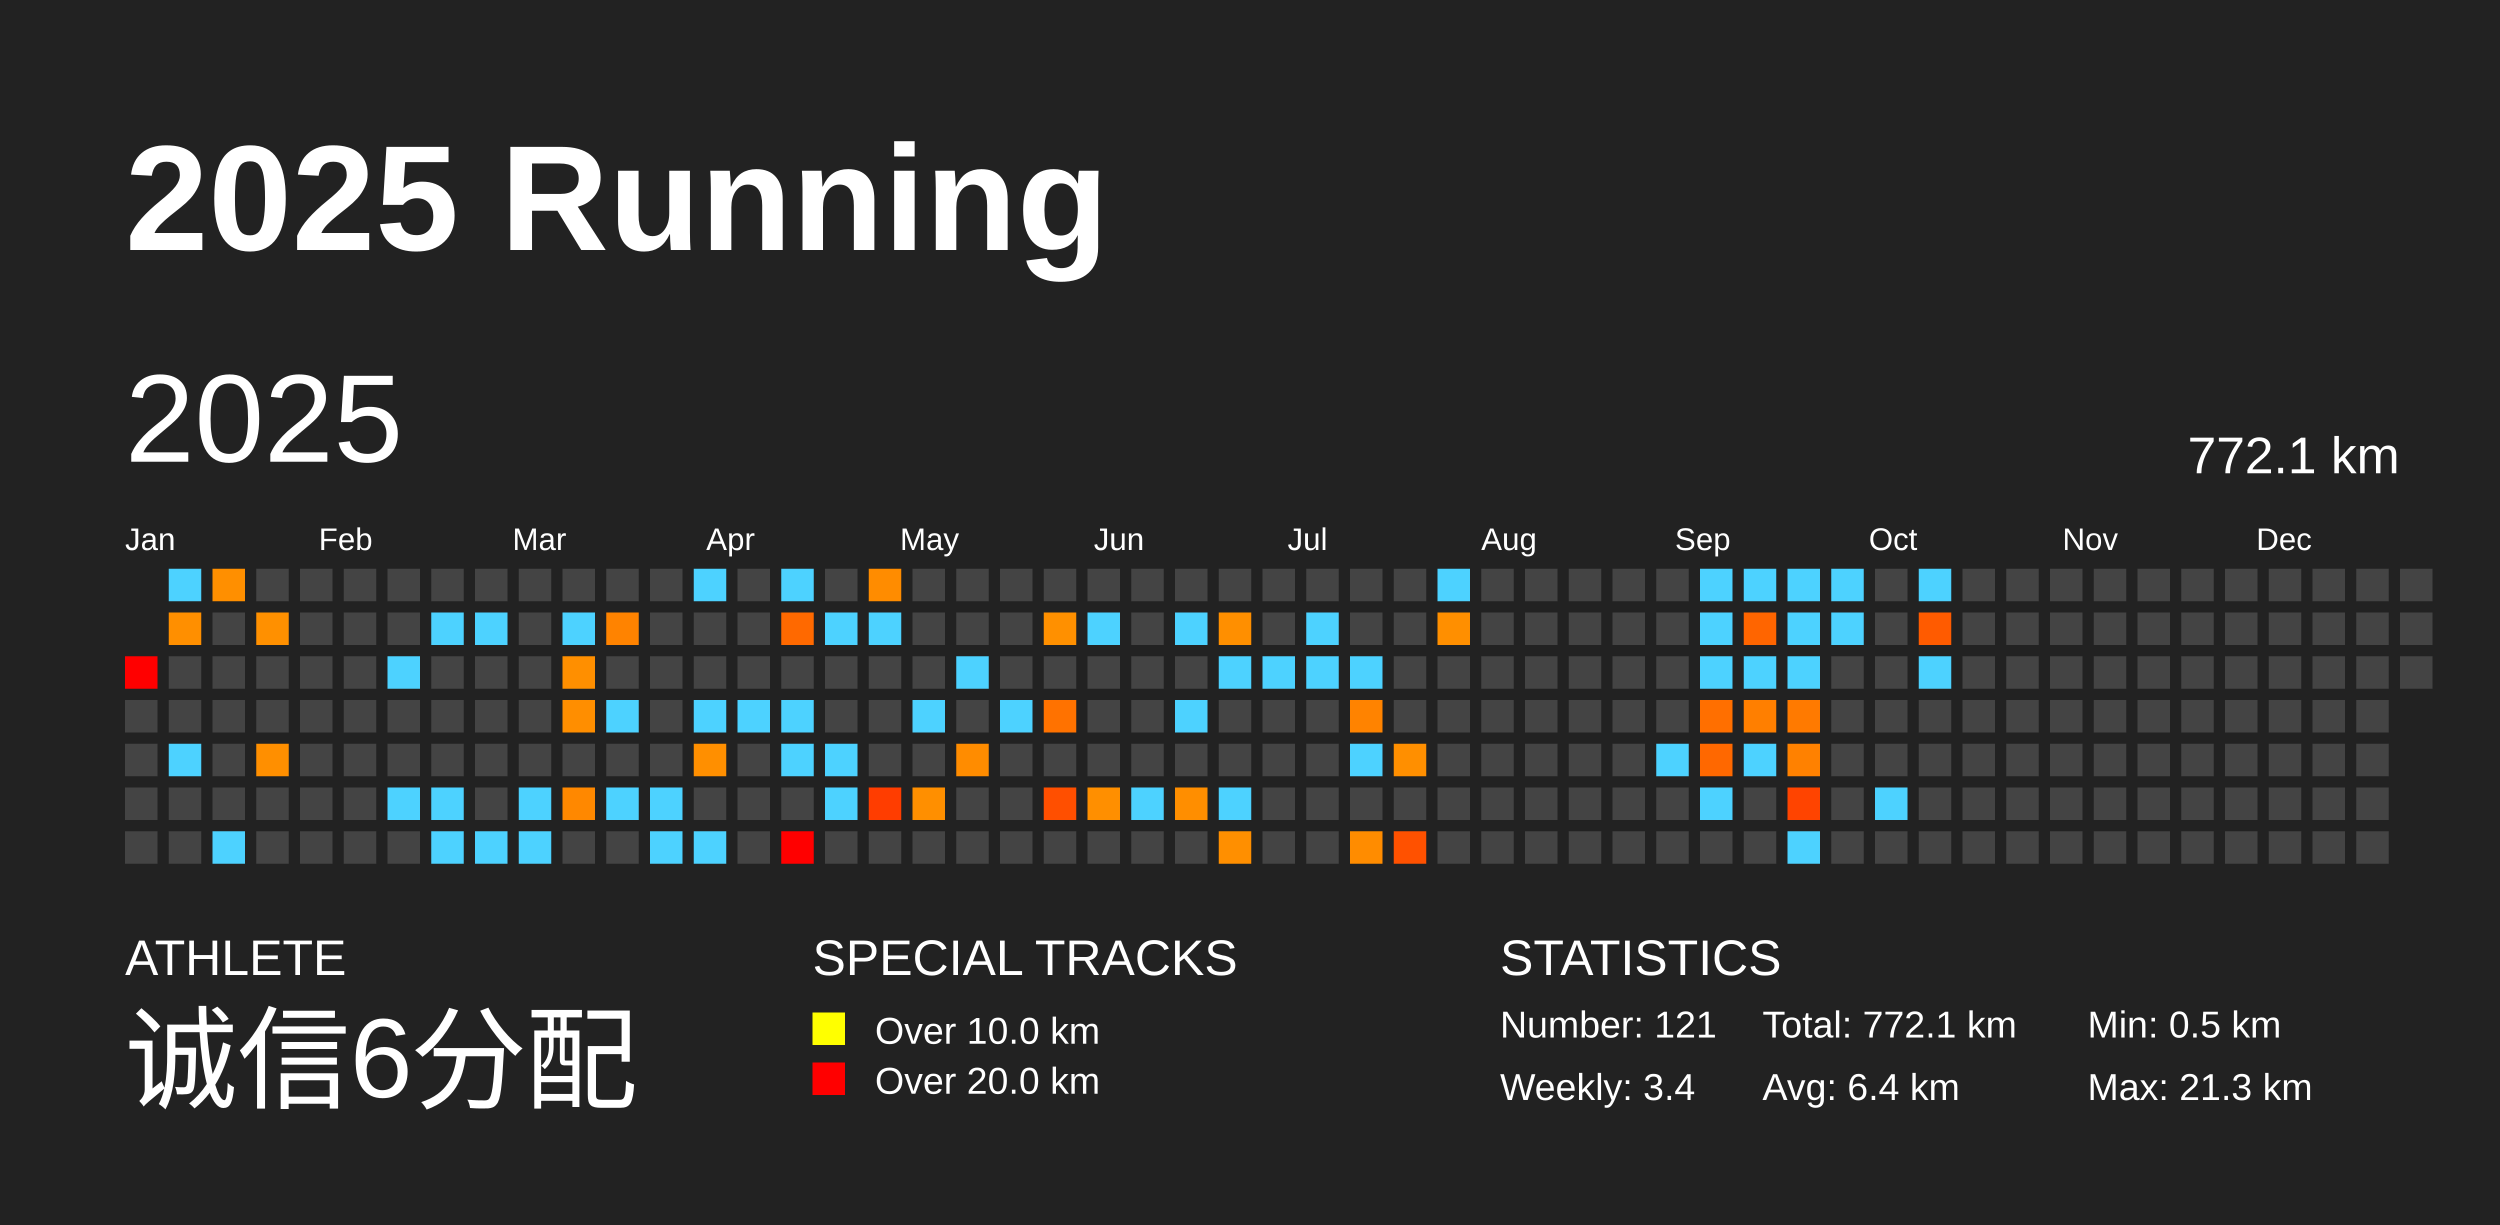
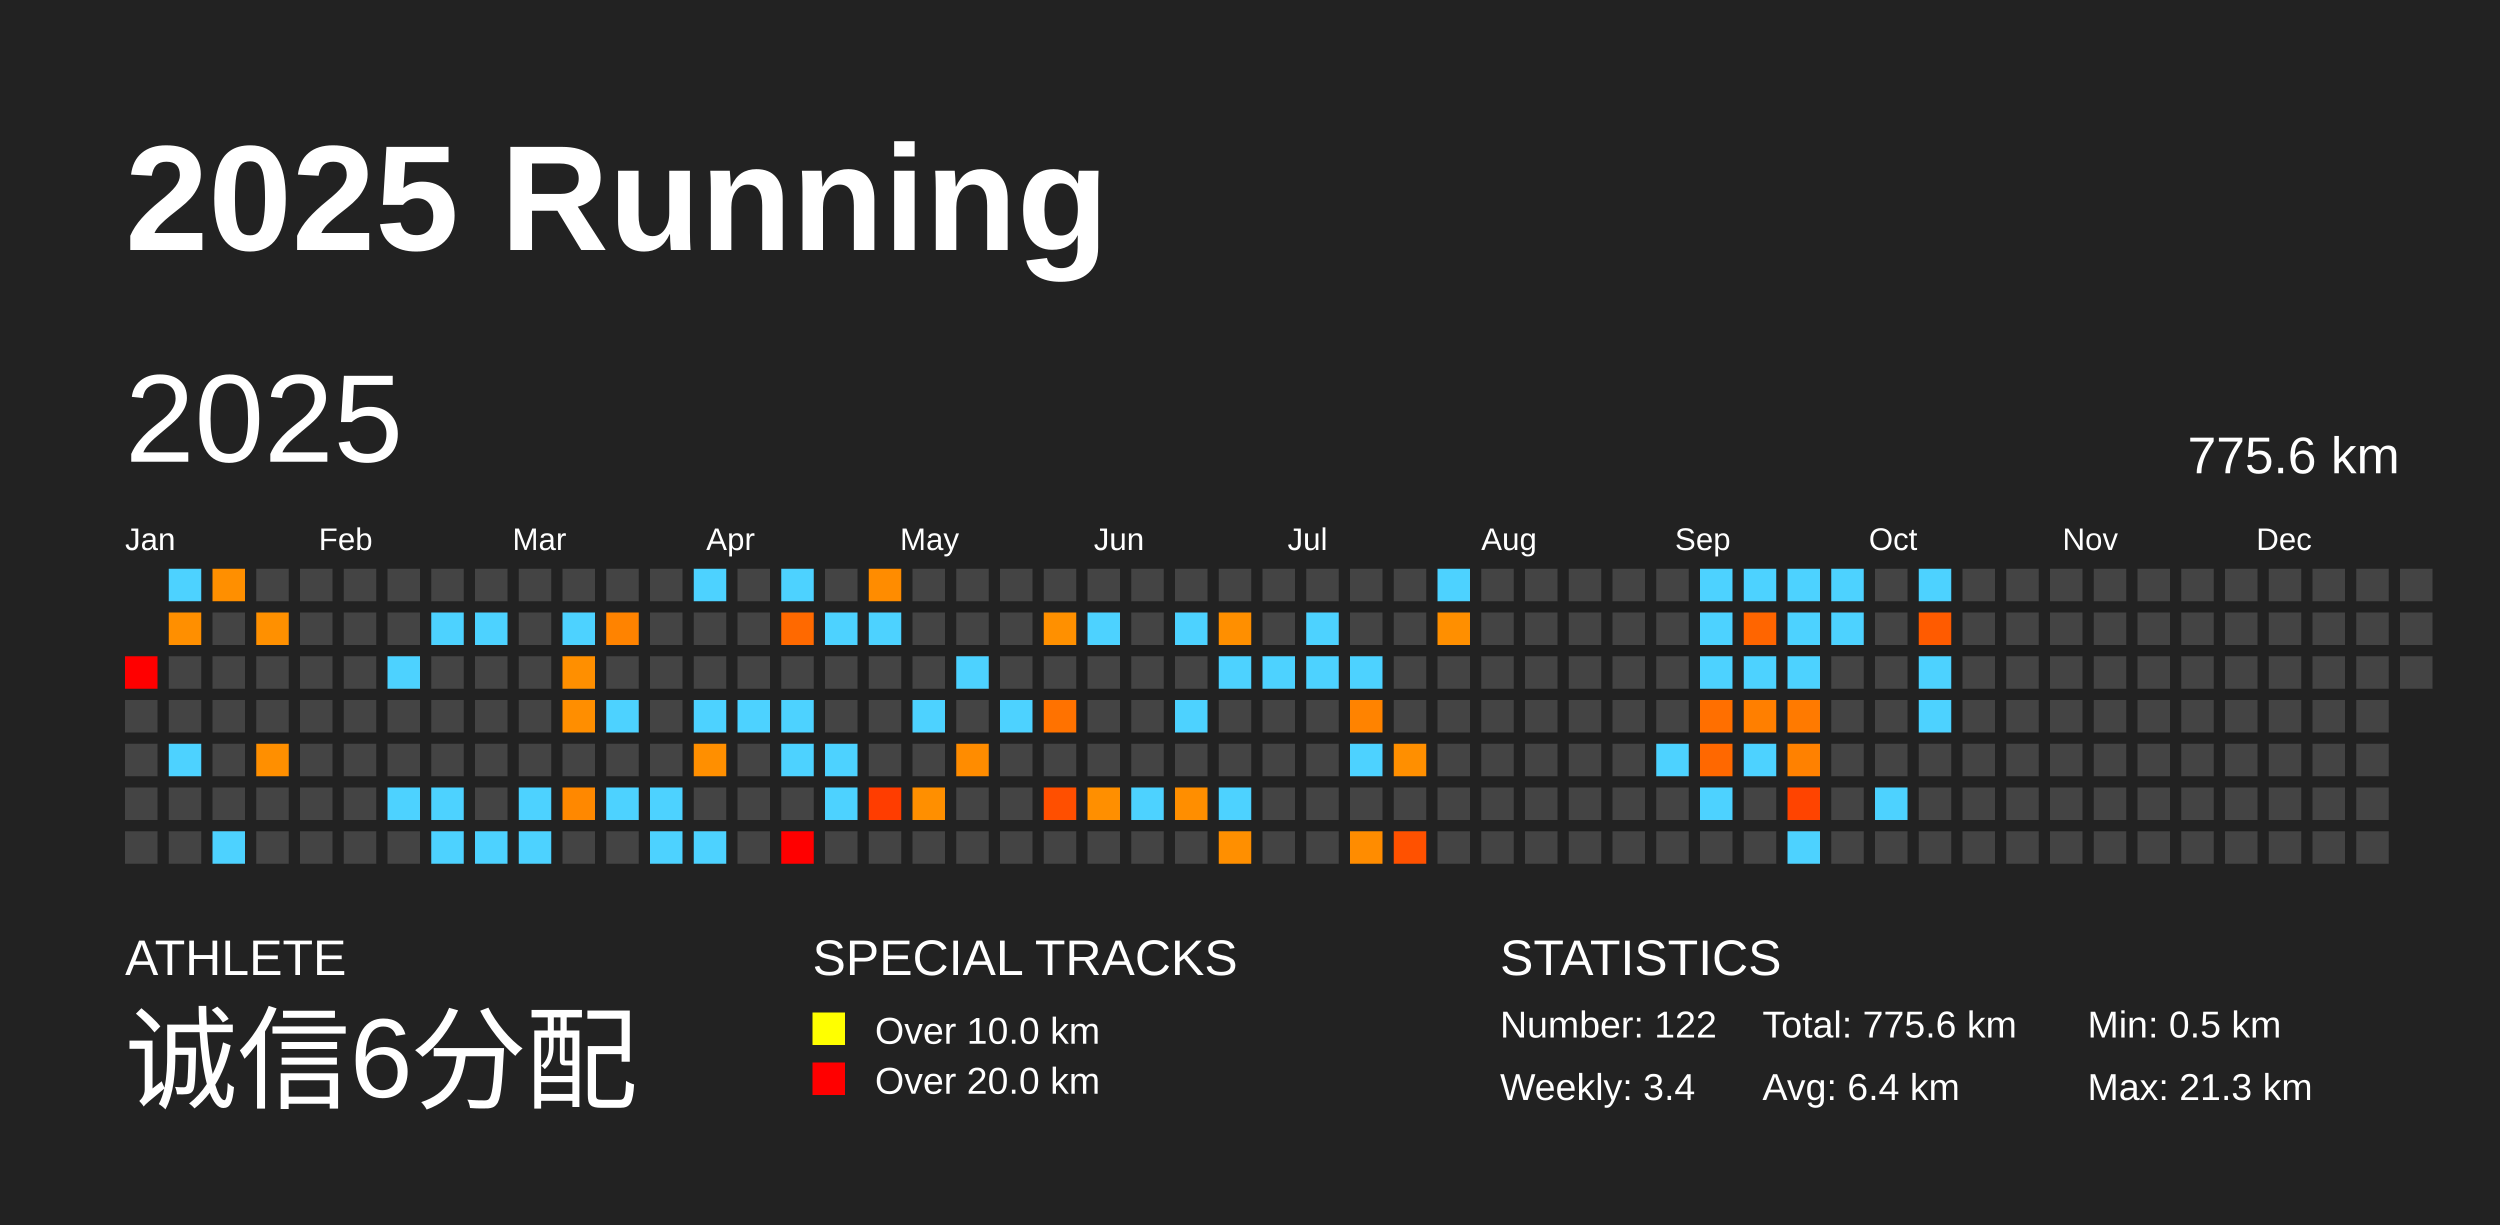
<svg xmlns="http://www.w3.org/2000/svg" baseProfile="full" height="98mm" version="1.1" viewBox="0,0,200,98" width="200mm">
  <defs />
  <rect fill="#222222" height="98" width="200" x="0" y="0" />
  <text fill="#FFFFFF" style="font-size:12px; font-family:Arial; font-weight:bold;" x="10" y="20">2025 Running</text>
  <text fill="#FFFFFF" style="font-size:4px; font-family:Arial" x="10" y="78">ATHLETE</text>
  <text fill="#FFFFFF" style="font-size:9px; font-family:Arial" x="10" y="88">诚信6分配</text>
  <text fill="#FFFFFF" style="font-size:4px; font-family:Arial" x="65" y="78">SPECIAL TRACKS</text>
  <rect fill="yellow" height="2.6" width="2.6" x="65" y="81" />
  <text fill="#FFFFFF" style="font-size:3px; font-family:Arial" x="70" y="83.5">Over 10.0 km</text>
  <rect fill="red" height="2.6" width="2.6" x="65" y="85" />
  <text fill="#FFFFFF" style="font-size:3px; font-family:Arial" x="70" y="87.5">Over 20.0 km</text>
  <text fill="#FFFFFF" style="font-size:4px; font-family:Arial" x="120" y="78">STATISTICS</text>
-   <text fill="#FFFFFF" style="font-size:3px; font-family:Arial" x="120" y="83">Number: 121</text>
+   <text fill="#FFFFFF" style="font-size:3px; font-family:Arial" x="120" y="83">Number: 122</text>
  <text fill="#FFFFFF" style="font-size:3px; font-family:Arial" x="120" y="88">Weekly: 3.4</text>
-   <text fill="#FFFFFF" style="font-size:3px; font-family:Arial" x="141" y="83">Total: 772.1 km</text>
+   <text fill="#FFFFFF" style="font-size:3px; font-family:Arial" x="141" y="83">Total: 775.6 km</text>
  <text fill="#FFFFFF" style="font-size:3px; font-family:Arial" x="141" y="88">Avg: 6.4 km</text>
  <text fill="#FFFFFF" style="font-size:3px; font-family:Arial" x="167" y="83">Min: 0.5 km</text>
  <text fill="#FFFFFF" style="font-size:3px; font-family:Arial" x="167" y="88">Max: 21.3 km</text>
  <text dominant-baseline="hanging" fill="#FFFFFF" style="font-size:10.0px; font-family:Arial;" x="10" y="30">2025</text>
-   <text dominant-baseline="hanging" fill="#FFFFFF" style="font-size:4.125px; font-family:Arial;" x="175" y="35">772.1 km</text>
+   <text dominant-baseline="hanging" fill="#FFFFFF" style="font-size:4.125px; font-family:Arial;" x="175" y="35">775.6 km</text>
  <text fill="#FFFFFF" style="font-size:2.5px; font-family:Arial" x="10.0" y="44">Jan</text>
  <text fill="#FFFFFF" style="font-size:2.5px; font-family:Arial" x="25.5" y="44">Feb</text>
  <text fill="#FFFFFF" style="font-size:2.5px; font-family:Arial" x="41.0" y="44">Mar</text>
  <text fill="#FFFFFF" style="font-size:2.5px; font-family:Arial" x="56.5" y="44">Apr</text>
  <text fill="#FFFFFF" style="font-size:2.5px; font-family:Arial" x="72.0" y="44">May</text>
  <text fill="#FFFFFF" style="font-size:2.5px; font-family:Arial" x="87.5" y="44">Jun</text>
  <text fill="#FFFFFF" style="font-size:2.5px; font-family:Arial" x="103.0" y="44">Jul</text>
  <text fill="#FFFFFF" style="font-size:2.5px; font-family:Arial" x="118.5" y="44">Aug</text>
  <text fill="#FFFFFF" style="font-size:2.5px; font-family:Arial" x="134.0" y="44">Sep</text>
  <text fill="#FFFFFF" style="font-size:2.5px; font-family:Arial" x="149.5" y="44">Oct</text>
  <text fill="#FFFFFF" style="font-size:2.5px; font-family:Arial" x="165.0" y="44">Nov</text>
  <text fill="#FFFFFF" style="font-size:2.5px; font-family:Arial" x="180.5" y="44">Dec</text>
  <rect fill="red" height="2.6" width="2.6" x="10.0" y="52.5" />
  <rect fill="#444444" height="2.6" width="2.6" x="10.0" y="56.0" />
  <rect fill="#444444" height="2.6" width="2.6" x="10.0" y="59.5" />
  <rect fill="#444444" height="2.6" width="2.6" x="10.0" y="63.0" />
  <rect fill="#444444" height="2.6" width="2.6" x="10.0" y="66.5" />
  <rect fill="#4dd2ff" height="2.6" width="2.6" x="13.5" y="45.5" />
  <rect fill="#ff8f00" height="2.6" width="2.6" x="13.5" y="49.0" />
  <rect fill="#444444" height="2.6" width="2.6" x="13.5" y="52.5" />
  <rect fill="#444444" height="2.6" width="2.6" x="13.5" y="56.0" />
  <rect fill="#4dd2ff" height="2.6" width="2.6" x="13.5" y="59.5" />
  <rect fill="#444444" height="2.6" width="2.6" x="13.5" y="63.0" />
  <rect fill="#444444" height="2.6" width="2.6" x="13.5" y="66.5" />
  <rect fill="#ff8f00" height="2.6" width="2.6" x="17.0" y="45.5" />
  <rect fill="#444444" height="2.6" width="2.6" x="17.0" y="49.0" />
  <rect fill="#444444" height="2.6" width="2.6" x="17.0" y="52.5" />
  <rect fill="#444444" height="2.6" width="2.6" x="17.0" y="56.0" />
  <rect fill="#444444" height="2.6" width="2.6" x="17.0" y="59.5" />
  <rect fill="#444444" height="2.6" width="2.6" x="17.0" y="63.0" />
  <rect fill="#4dd2ff" height="2.6" width="2.6" x="17.0" y="66.5" />
  <rect fill="#444444" height="2.6" width="2.6" x="20.5" y="45.5" />
  <rect fill="#ff9000" height="2.6" width="2.6" x="20.5" y="49.0" />
  <rect fill="#444444" height="2.6" width="2.6" x="20.5" y="52.5" />
  <rect fill="#444444" height="2.6" width="2.6" x="20.5" y="56.0" />
  <rect fill="#ff8f00" height="2.6" width="2.6" x="20.5" y="59.5" />
  <rect fill="#444444" height="2.6" width="2.6" x="20.5" y="63.0" />
  <rect fill="#444444" height="2.6" width="2.6" x="20.5" y="66.5" />
  <rect fill="#444444" height="2.6" width="2.6" x="24.0" y="45.5" />
  <rect fill="#444444" height="2.6" width="2.6" x="24.0" y="49.0" />
  <rect fill="#444444" height="2.6" width="2.6" x="24.0" y="52.5" />
  <rect fill="#444444" height="2.6" width="2.6" x="24.0" y="56.0" />
  <rect fill="#444444" height="2.6" width="2.6" x="24.0" y="59.5" />
  <rect fill="#444444" height="2.6" width="2.6" x="24.0" y="63.0" />
  <rect fill="#444444" height="2.6" width="2.6" x="24.0" y="66.5" />
  <rect fill="#444444" height="2.6" width="2.6" x="27.5" y="45.5" />
  <rect fill="#444444" height="2.6" width="2.6" x="27.5" y="49.0" />
  <rect fill="#444444" height="2.6" width="2.6" x="27.5" y="52.5" />
  <rect fill="#444444" height="2.6" width="2.6" x="27.5" y="56.0" />
  <rect fill="#444444" height="2.6" width="2.6" x="27.5" y="59.5" />
  <rect fill="#444444" height="2.6" width="2.6" x="27.5" y="63.0" />
  <rect fill="#444444" height="2.6" width="2.6" x="27.5" y="66.5" />
  <rect fill="#444444" height="2.6" width="2.6" x="31.0" y="45.5" />
  <rect fill="#444444" height="2.6" width="2.6" x="31.0" y="49.0" />
  <rect fill="#4dd2ff" height="2.6" width="2.6" x="31.0" y="52.5" />
  <rect fill="#444444" height="2.6" width="2.6" x="31.0" y="56.0" />
  <rect fill="#444444" height="2.6" width="2.6" x="31.0" y="59.5" />
  <rect fill="#4dd2ff" height="2.6" width="2.6" x="31.0" y="63.0" />
  <rect fill="#444444" height="2.6" width="2.6" x="31.0" y="66.5" />
  <rect fill="#444444" height="2.6" width="2.6" x="34.5" y="45.5" />
  <rect fill="#4dd2ff" height="2.6" width="2.6" x="34.5" y="49.0" />
  <rect fill="#444444" height="2.6" width="2.6" x="34.5" y="52.5" />
  <rect fill="#444444" height="2.6" width="2.6" x="34.5" y="56.0" />
  <rect fill="#444444" height="2.6" width="2.6" x="34.5" y="59.5" />
  <rect fill="#4dd2ff" height="2.6" width="2.6" x="34.5" y="63.0" />
  <rect fill="#4dd2ff" height="2.6" width="2.6" x="34.5" y="66.5" />
  <rect fill="#444444" height="2.6" width="2.6" x="38.0" y="45.5" />
  <rect fill="#4dd2ff" height="2.6" width="2.6" x="38.0" y="49.0" />
  <rect fill="#444444" height="2.6" width="2.6" x="38.0" y="52.5" />
  <rect fill="#444444" height="2.6" width="2.6" x="38.0" y="56.0" />
  <rect fill="#444444" height="2.6" width="2.6" x="38.0" y="59.5" />
  <rect fill="#444444" height="2.6" width="2.6" x="38.0" y="63.0" />
  <rect fill="#4dd2ff" height="2.6" width="2.6" x="38.0" y="66.5" />
  <rect fill="#444444" height="2.6" width="2.6" x="41.5" y="45.5" />
  <rect fill="#444444" height="2.6" width="2.6" x="41.5" y="49.0" />
  <rect fill="#444444" height="2.6" width="2.6" x="41.5" y="52.5" />
  <rect fill="#444444" height="2.6" width="2.6" x="41.5" y="56.0" />
  <rect fill="#444444" height="2.6" width="2.6" x="41.5" y="59.5" />
  <rect fill="#4dd2ff" height="2.6" width="2.6" x="41.5" y="63.0" />
  <rect fill="#4dd2ff" height="2.6" width="2.6" x="41.5" y="66.5" />
  <rect fill="#444444" height="2.6" width="2.6" x="45.0" y="45.5" />
  <rect fill="#4dd2ff" height="2.6" width="2.6" x="45.0" y="49.0" />
  <rect fill="#ff8f00" height="2.6" width="2.6" x="45.0" y="52.5" />
  <rect fill="#ff8e00" height="2.6" width="2.6" x="45.0" y="56.0" />
  <rect fill="#444444" height="2.6" width="2.6" x="45.0" y="59.5" />
  <rect fill="#ff8800" height="2.6" width="2.6" x="45.0" y="63.0" />
  <rect fill="#444444" height="2.6" width="2.6" x="45.0" y="66.5" />
  <rect fill="#444444" height="2.6" width="2.6" x="48.5" y="45.5" />
  <rect fill="#ff8300" height="2.6" width="2.6" x="48.5" y="49.0" />
  <rect fill="#444444" height="2.6" width="2.6" x="48.5" y="52.5" />
  <rect fill="#4dd2ff" height="2.6" width="2.6" x="48.5" y="56.0" />
  <rect fill="#444444" height="2.6" width="2.6" x="48.5" y="59.5" />
  <rect fill="#4dd2ff" height="2.6" width="2.6" x="48.5" y="63.0" />
  <rect fill="#444444" height="2.6" width="2.6" x="48.5" y="66.5" />
  <rect fill="#444444" height="2.6" width="2.6" x="52.0" y="45.5" />
  <rect fill="#444444" height="2.6" width="2.6" x="52.0" y="49.0" />
  <rect fill="#444444" height="2.6" width="2.6" x="52.0" y="52.5" />
  <rect fill="#444444" height="2.6" width="2.6" x="52.0" y="56.0" />
  <rect fill="#444444" height="2.6" width="2.6" x="52.0" y="59.5" />
  <rect fill="#4dd2ff" height="2.6" width="2.6" x="52.0" y="63.0" />
  <rect fill="#4dd2ff" height="2.6" width="2.6" x="52.0" y="66.5" />
  <rect fill="#4dd2ff" height="2.6" width="2.6" x="55.5" y="45.5" />
  <rect fill="#444444" height="2.6" width="2.6" x="55.5" y="49.0" />
  <rect fill="#444444" height="2.6" width="2.6" x="55.5" y="52.5" />
  <rect fill="#4dd2ff" height="2.6" width="2.6" x="55.5" y="56.0" />
  <rect fill="#ff8f00" height="2.6" width="2.6" x="55.5" y="59.5" />
  <rect fill="#444444" height="2.6" width="2.6" x="55.5" y="63.0" />
  <rect fill="#4dd2ff" height="2.6" width="2.6" x="55.5" y="66.5" />
  <rect fill="#444444" height="2.6" width="2.6" x="59.0" y="45.5" />
  <rect fill="#444444" height="2.6" width="2.6" x="59.0" y="49.0" />
  <rect fill="#444444" height="2.6" width="2.6" x="59.0" y="52.5" />
  <rect fill="#4dd2ff" height="2.6" width="2.6" x="59.0" y="56.0" />
  <rect fill="#444444" height="2.6" width="2.6" x="59.0" y="59.5" />
  <rect fill="#444444" height="2.6" width="2.6" x="59.0" y="63.0" />
  <rect fill="#444444" height="2.6" width="2.6" x="59.0" y="66.5" />
  <rect fill="#4dd2ff" height="2.6" width="2.6" x="62.5" y="45.5" />
  <rect fill="#ff6900" height="2.6" width="2.6" x="62.5" y="49.0" />
  <rect fill="#444444" height="2.6" width="2.6" x="62.5" y="52.5" />
  <rect fill="#4dd2ff" height="2.6" width="2.6" x="62.5" y="56.0" />
  <rect fill="#4dd2ff" height="2.6" width="2.6" x="62.5" y="59.5" />
  <rect fill="#444444" height="2.6" width="2.6" x="62.5" y="63.0" />
  <rect fill="red" height="2.6" width="2.6" x="62.5" y="66.5" />
  <rect fill="#444444" height="2.6" width="2.6" x="66.0" y="45.5" />
  <rect fill="#4dd2ff" height="2.6" width="2.6" x="66.0" y="49.0" />
  <rect fill="#444444" height="2.6" width="2.6" x="66.0" y="52.5" />
  <rect fill="#444444" height="2.6" width="2.6" x="66.0" y="56.0" />
  <rect fill="#4dd2ff" height="2.6" width="2.6" x="66.0" y="59.5" />
  <rect fill="#4dd2ff" height="2.6" width="2.6" x="66.0" y="63.0" />
  <rect fill="#444444" height="2.6" width="2.6" x="66.0" y="66.5" />
  <rect fill="#ff8c00" height="2.6" width="2.6" x="69.5" y="45.5" />
  <rect fill="#4dd2ff" height="2.6" width="2.6" x="69.5" y="49.0" />
  <rect fill="#444444" height="2.6" width="2.6" x="69.5" y="52.5" />
  <rect fill="#444444" height="2.6" width="2.6" x="69.5" y="56.0" />
  <rect fill="#444444" height="2.6" width="2.6" x="69.5" y="59.5" />
  <rect fill="#ff3d00" height="2.6" width="2.6" x="69.5" y="63.0" />
  <rect fill="#444444" height="2.6" width="2.6" x="69.5" y="66.5" />
  <rect fill="#444444" height="2.6" width="2.6" x="73.0" y="45.5" />
  <rect fill="#444444" height="2.6" width="2.6" x="73.0" y="49.0" />
  <rect fill="#444444" height="2.6" width="2.6" x="73.0" y="52.5" />
  <rect fill="#4dd2ff" height="2.6" width="2.6" x="73.0" y="56.0" />
  <rect fill="#444444" height="2.6" width="2.6" x="73.0" y="59.5" />
  <rect fill="#ff8f00" height="2.6" width="2.6" x="73.0" y="63.0" />
  <rect fill="#444444" height="2.6" width="2.6" x="73.0" y="66.5" />
  <rect fill="#444444" height="2.6" width="2.6" x="76.5" y="45.5" />
  <rect fill="#444444" height="2.6" width="2.6" x="76.5" y="49.0" />
  <rect fill="#4dd2ff" height="2.6" width="2.6" x="76.5" y="52.5" />
  <rect fill="#444444" height="2.6" width="2.6" x="76.5" y="56.0" />
  <rect fill="#ff8c00" height="2.6" width="2.6" x="76.5" y="59.5" />
  <rect fill="#444444" height="2.6" width="2.6" x="76.5" y="63.0" />
  <rect fill="#444444" height="2.6" width="2.6" x="76.5" y="66.5" />
  <rect fill="#444444" height="2.6" width="2.6" x="80.0" y="45.5" />
  <rect fill="#444444" height="2.6" width="2.6" x="80.0" y="49.0" />
  <rect fill="#444444" height="2.6" width="2.6" x="80.0" y="52.5" />
  <rect fill="#4dd2ff" height="2.6" width="2.6" x="80.0" y="56.0" />
  <rect fill="#444444" height="2.6" width="2.6" x="80.0" y="59.5" />
  <rect fill="#444444" height="2.6" width="2.6" x="80.0" y="63.0" />
  <rect fill="#444444" height="2.6" width="2.6" x="80.0" y="66.5" />
  <rect fill="#444444" height="2.6" width="2.6" x="83.5" y="45.5" />
  <rect fill="#ff9000" height="2.6" width="2.6" x="83.5" y="49.0" />
  <rect fill="#444444" height="2.6" width="2.6" x="83.5" y="52.5" />
  <rect fill="#ff7200" height="2.6" width="2.6" x="83.5" y="56.0" />
  <rect fill="#444444" height="2.6" width="2.6" x="83.5" y="59.5" />
  <rect fill="#ff4f00" height="2.6" width="2.6" x="83.5" y="63.0" />
  <rect fill="#444444" height="2.6" width="2.6" x="83.5" y="66.5" />
  <rect fill="#444444" height="2.6" width="2.6" x="87.0" y="45.5" />
  <rect fill="#4dd2ff" height="2.6" width="2.6" x="87.0" y="49.0" />
  <rect fill="#444444" height="2.6" width="2.6" x="87.0" y="52.5" />
  <rect fill="#444444" height="2.6" width="2.6" x="87.0" y="56.0" />
  <rect fill="#444444" height="2.6" width="2.6" x="87.0" y="59.5" />
  <rect fill="#ff8f00" height="2.6" width="2.6" x="87.0" y="63.0" />
  <rect fill="#444444" height="2.6" width="2.6" x="87.0" y="66.5" />
  <rect fill="#444444" height="2.6" width="2.6" x="90.5" y="45.5" />
  <rect fill="#444444" height="2.6" width="2.6" x="90.5" y="49.0" />
  <rect fill="#444444" height="2.6" width="2.6" x="90.5" y="52.5" />
  <rect fill="#444444" height="2.6" width="2.6" x="90.5" y="56.0" />
  <rect fill="#444444" height="2.6" width="2.6" x="90.5" y="59.5" />
  <rect fill="#4dd2ff" height="2.6" width="2.6" x="90.5" y="63.0" />
  <rect fill="#444444" height="2.6" width="2.6" x="90.5" y="66.5" />
  <rect fill="#444444" height="2.6" width="2.6" x="94.0" y="45.5" />
  <rect fill="#4dd2ff" height="2.6" width="2.6" x="94.0" y="49.0" />
  <rect fill="#444444" height="2.6" width="2.6" x="94.0" y="52.5" />
  <rect fill="#4dd2ff" height="2.6" width="2.6" x="94.0" y="56.0" />
  <rect fill="#444444" height="2.6" width="2.6" x="94.0" y="59.5" />
  <rect fill="#ff8e00" height="2.6" width="2.6" x="94.0" y="63.0" />
  <rect fill="#444444" height="2.6" width="2.6" x="94.0" y="66.5" />
  <rect fill="#444444" height="2.6" width="2.6" x="97.5" y="45.5" />
  <rect fill="#ff8f00" height="2.6" width="2.6" x="97.5" y="49.0" />
  <rect fill="#4dd2ff" height="2.6" width="2.6" x="97.5" y="52.5" />
  <rect fill="#444444" height="2.6" width="2.6" x="97.5" y="56.0" />
  <rect fill="#444444" height="2.6" width="2.6" x="97.5" y="59.5" />
  <rect fill="#4dd2ff" height="2.6" width="2.6" x="97.5" y="63.0" />
  <rect fill="#ff8f00" height="2.6" width="2.6" x="97.5" y="66.5" />
  <rect fill="#444444" height="2.6" width="2.6" x="101.0" y="45.5" />
  <rect fill="#444444" height="2.6" width="2.6" x="101.0" y="49.0" />
  <rect fill="#4dd2ff" height="2.6" width="2.6" x="101.0" y="52.5" />
  <rect fill="#444444" height="2.6" width="2.6" x="101.0" y="56.0" />
  <rect fill="#444444" height="2.6" width="2.6" x="101.0" y="59.5" />
  <rect fill="#444444" height="2.6" width="2.6" x="101.0" y="63.0" />
  <rect fill="#444444" height="2.6" width="2.6" x="101.0" y="66.5" />
  <rect fill="#444444" height="2.6" width="2.6" x="104.5" y="45.5" />
  <rect fill="#4dd2ff" height="2.6" width="2.6" x="104.5" y="49.0" />
  <rect fill="#4dd2ff" height="2.6" width="2.6" x="104.5" y="52.5" />
  <rect fill="#444444" height="2.6" width="2.6" x="104.5" y="56.0" />
  <rect fill="#444444" height="2.6" width="2.6" x="104.5" y="59.5" />
  <rect fill="#444444" height="2.6" width="2.6" x="104.5" y="63.0" />
  <rect fill="#444444" height="2.6" width="2.6" x="104.5" y="66.5" />
  <rect fill="#444444" height="2.6" width="2.6" x="108.0" y="45.5" />
  <rect fill="#444444" height="2.6" width="2.6" x="108.0" y="49.0" />
  <rect fill="#4dd2ff" height="2.6" width="2.6" x="108.0" y="52.5" />
  <rect fill="#ff8300" height="2.6" width="2.6" x="108.0" y="56.0" />
  <rect fill="#4dd2ff" height="2.6" width="2.6" x="108.0" y="59.5" />
  <rect fill="#444444" height="2.6" width="2.6" x="108.0" y="63.0" />
  <rect fill="#ff8c00" height="2.6" width="2.6" x="108.0" y="66.5" />
  <rect fill="#444444" height="2.6" width="2.6" x="111.5" y="45.5" />
  <rect fill="#444444" height="2.6" width="2.6" x="111.5" y="49.0" />
  <rect fill="#444444" height="2.6" width="2.6" x="111.5" y="52.5" />
  <rect fill="#444444" height="2.6" width="2.6" x="111.5" y="56.0" />
  <rect fill="#ff8f00" height="2.6" width="2.6" x="111.5" y="59.5" />
  <rect fill="#444444" height="2.6" width="2.6" x="111.5" y="63.0" />
  <rect fill="#ff5100" height="2.6" width="2.6" x="111.5" y="66.5" />
  <rect fill="#4dd2ff" height="2.6" width="2.6" x="115.0" y="45.5" />
  <rect fill="#ff8f00" height="2.6" width="2.6" x="115.0" y="49.0" />
  <rect fill="#444444" height="2.6" width="2.6" x="115.0" y="52.5" />
  <rect fill="#444444" height="2.6" width="2.6" x="115.0" y="56.0" />
  <rect fill="#444444" height="2.6" width="2.6" x="115.0" y="59.5" />
  <rect fill="#444444" height="2.6" width="2.6" x="115.0" y="63.0" />
  <rect fill="#444444" height="2.6" width="2.6" x="115.0" y="66.5" />
  <rect fill="#444444" height="2.6" width="2.6" x="118.5" y="45.5" />
  <rect fill="#444444" height="2.6" width="2.6" x="118.5" y="49.0" />
  <rect fill="#444444" height="2.6" width="2.6" x="118.5" y="52.5" />
  <rect fill="#444444" height="2.6" width="2.6" x="118.5" y="56.0" />
  <rect fill="#444444" height="2.6" width="2.6" x="118.5" y="59.5" />
  <rect fill="#444444" height="2.6" width="2.6" x="118.5" y="63.0" />
  <rect fill="#444444" height="2.6" width="2.6" x="118.5" y="66.5" />
  <rect fill="#444444" height="2.6" width="2.6" x="122.0" y="45.5" />
  <rect fill="#444444" height="2.6" width="2.6" x="122.0" y="49.0" />
  <rect fill="#444444" height="2.6" width="2.6" x="122.0" y="52.5" />
  <rect fill="#444444" height="2.6" width="2.6" x="122.0" y="56.0" />
  <rect fill="#444444" height="2.6" width="2.6" x="122.0" y="59.5" />
  <rect fill="#444444" height="2.6" width="2.6" x="122.0" y="63.0" />
  <rect fill="#444444" height="2.6" width="2.6" x="122.0" y="66.5" />
  <rect fill="#444444" height="2.6" width="2.6" x="125.5" y="45.5" />
  <rect fill="#444444" height="2.6" width="2.6" x="125.5" y="49.0" />
  <rect fill="#444444" height="2.6" width="2.6" x="125.5" y="52.5" />
  <rect fill="#444444" height="2.6" width="2.6" x="125.5" y="56.0" />
  <rect fill="#444444" height="2.6" width="2.6" x="125.5" y="59.5" />
  <rect fill="#444444" height="2.6" width="2.6" x="125.5" y="63.0" />
  <rect fill="#444444" height="2.6" width="2.6" x="125.5" y="66.5" />
  <rect fill="#444444" height="2.6" width="2.6" x="129.0" y="45.5" />
  <rect fill="#444444" height="2.6" width="2.6" x="129.0" y="49.0" />
  <rect fill="#444444" height="2.6" width="2.6" x="129.0" y="52.5" />
  <rect fill="#444444" height="2.6" width="2.6" x="129.0" y="56.0" />
  <rect fill="#444444" height="2.6" width="2.6" x="129.0" y="59.5" />
  <rect fill="#444444" height="2.6" width="2.6" x="129.0" y="63.0" />
  <rect fill="#444444" height="2.6" width="2.6" x="129.0" y="66.5" />
  <rect fill="#444444" height="2.6" width="2.6" x="132.5" y="45.5" />
  <rect fill="#444444" height="2.6" width="2.6" x="132.5" y="49.0" />
  <rect fill="#444444" height="2.6" width="2.6" x="132.5" y="52.5" />
  <rect fill="#444444" height="2.6" width="2.6" x="132.5" y="56.0" />
  <rect fill="#4dd2ff" height="2.6" width="2.6" x="132.5" y="59.5" />
  <rect fill="#444444" height="2.6" width="2.6" x="132.5" y="63.0" />
  <rect fill="#444444" height="2.6" width="2.6" x="132.5" y="66.5" />
  <rect fill="#4dd2ff" height="2.6" width="2.6" x="136.0" y="45.5" />
  <rect fill="#4dd2ff" height="2.6" width="2.6" x="136.0" y="49.0" />
  <rect fill="#4dd2ff" height="2.6" width="2.6" x="136.0" y="52.5" />
  <rect fill="#ff6f00" height="2.6" width="2.6" x="136.0" y="56.0" />
  <rect fill="#ff6800" height="2.6" width="2.6" x="136.0" y="59.5" />
  <rect fill="#4dd2ff" height="2.6" width="2.6" x="136.0" y="63.0" />
  <rect fill="#444444" height="2.6" width="2.6" x="136.0" y="66.5" />
  <rect fill="#4dd2ff" height="2.6" width="2.6" x="139.5" y="45.5" />
  <rect fill="#ff6500" height="2.6" width="2.6" x="139.5" y="49.0" />
  <rect fill="#4dd2ff" height="2.6" width="2.6" x="139.5" y="52.5" />
  <rect fill="#ff7f00" height="2.6" width="2.6" x="139.5" y="56.0" />
  <rect fill="#4dd2ff" height="2.6" width="2.6" x="139.5" y="59.5" />
  <rect fill="#444444" height="2.6" width="2.6" x="139.5" y="63.0" />
  <rect fill="#444444" height="2.6" width="2.6" x="139.5" y="66.5" />
  <rect fill="#4dd2ff" height="2.6" width="2.6" x="143.0" y="45.5" />
  <rect fill="#4dd2ff" height="2.6" width="2.6" x="143.0" y="49.0" />
  <rect fill="#4dd2ff" height="2.6" width="2.6" x="143.0" y="52.5" />
  <rect fill="#ff7a00" height="2.6" width="2.6" x="143.0" y="56.0" />
  <rect fill="#ff8100" height="2.6" width="2.6" x="143.0" y="59.5" />
  <rect fill="#ff4400" height="2.6" width="2.6" x="143.0" y="63.0" />
  <rect fill="#4dd2ff" height="2.6" width="2.6" x="143.0" y="66.5" />
  <rect fill="#4dd2ff" height="2.6" width="2.6" x="146.5" y="45.5" />
  <rect fill="#4dd2ff" height="2.6" width="2.6" x="146.5" y="49.0" />
  <rect fill="#444444" height="2.6" width="2.6" x="146.5" y="52.5" />
  <rect fill="#444444" height="2.6" width="2.6" x="146.5" y="56.0" />
  <rect fill="#444444" height="2.6" width="2.6" x="146.5" y="59.5" />
  <rect fill="#444444" height="2.6" width="2.6" x="146.5" y="63.0" />
  <rect fill="#444444" height="2.6" width="2.6" x="146.5" y="66.5" />
  <rect fill="#444444" height="2.6" width="2.6" x="150.0" y="45.5" />
  <rect fill="#444444" height="2.6" width="2.6" x="150.0" y="49.0" />
  <rect fill="#444444" height="2.6" width="2.6" x="150.0" y="52.5" />
  <rect fill="#444444" height="2.6" width="2.6" x="150.0" y="56.0" />
  <rect fill="#444444" height="2.6" width="2.6" x="150.0" y="59.5" />
  <rect fill="#4dd2ff" height="2.6" width="2.6" x="150.0" y="63.0" />
  <rect fill="#444444" height="2.6" width="2.6" x="150.0" y="66.5" />
  <rect fill="#4dd2ff" height="2.6" width="2.6" x="153.5" y="45.5" />
  <rect fill="#ff5b00" height="2.6" width="2.6" x="153.5" y="49.0" />
  <rect fill="#4dd2ff" height="2.6" width="2.6" x="153.5" y="52.5" />
-   <rect fill="#444444" height="2.6" width="2.6" x="153.5" y="56.0" />
+   <rect fill="#4dd2ff" height="2.6" width="2.6" x="153.5" y="56.0" />
  <rect fill="#444444" height="2.6" width="2.6" x="153.5" y="59.5" />
  <rect fill="#444444" height="2.6" width="2.6" x="153.5" y="63.0" />
  <rect fill="#444444" height="2.6" width="2.6" x="153.5" y="66.5" />
  <rect fill="#444444" height="2.6" width="2.6" x="157.0" y="45.5" />
  <rect fill="#444444" height="2.6" width="2.6" x="157.0" y="49.0" />
  <rect fill="#444444" height="2.6" width="2.6" x="157.0" y="52.5" />
  <rect fill="#444444" height="2.6" width="2.6" x="157.0" y="56.0" />
  <rect fill="#444444" height="2.6" width="2.6" x="157.0" y="59.5" />
  <rect fill="#444444" height="2.6" width="2.6" x="157.0" y="63.0" />
  <rect fill="#444444" height="2.6" width="2.6" x="157.0" y="66.5" />
  <rect fill="#444444" height="2.6" width="2.6" x="160.5" y="45.5" />
  <rect fill="#444444" height="2.6" width="2.6" x="160.5" y="49.0" />
  <rect fill="#444444" height="2.6" width="2.6" x="160.5" y="52.5" />
  <rect fill="#444444" height="2.6" width="2.6" x="160.5" y="56.0" />
  <rect fill="#444444" height="2.6" width="2.6" x="160.5" y="59.5" />
  <rect fill="#444444" height="2.6" width="2.6" x="160.5" y="63.0" />
  <rect fill="#444444" height="2.6" width="2.6" x="160.5" y="66.5" />
  <rect fill="#444444" height="2.6" width="2.6" x="164.0" y="45.5" />
  <rect fill="#444444" height="2.6" width="2.6" x="164.0" y="49.0" />
  <rect fill="#444444" height="2.6" width="2.6" x="164.0" y="52.5" />
  <rect fill="#444444" height="2.6" width="2.6" x="164.0" y="56.0" />
  <rect fill="#444444" height="2.6" width="2.6" x="164.0" y="59.5" />
  <rect fill="#444444" height="2.6" width="2.6" x="164.0" y="63.0" />
  <rect fill="#444444" height="2.6" width="2.6" x="164.0" y="66.5" />
  <rect fill="#444444" height="2.6" width="2.6" x="167.5" y="45.5" />
  <rect fill="#444444" height="2.6" width="2.6" x="167.5" y="49.0" />
  <rect fill="#444444" height="2.6" width="2.6" x="167.5" y="52.5" />
  <rect fill="#444444" height="2.6" width="2.6" x="167.5" y="56.0" />
  <rect fill="#444444" height="2.6" width="2.6" x="167.5" y="59.5" />
  <rect fill="#444444" height="2.6" width="2.6" x="167.5" y="63.0" />
  <rect fill="#444444" height="2.6" width="2.6" x="167.5" y="66.5" />
  <rect fill="#444444" height="2.6" width="2.6" x="171.0" y="45.5" />
  <rect fill="#444444" height="2.6" width="2.6" x="171.0" y="49.0" />
  <rect fill="#444444" height="2.6" width="2.6" x="171.0" y="52.5" />
  <rect fill="#444444" height="2.6" width="2.6" x="171.0" y="56.0" />
  <rect fill="#444444" height="2.6" width="2.6" x="171.0" y="59.5" />
  <rect fill="#444444" height="2.6" width="2.6" x="171.0" y="63.0" />
  <rect fill="#444444" height="2.6" width="2.6" x="171.0" y="66.5" />
  <rect fill="#444444" height="2.6" width="2.6" x="174.5" y="45.5" />
  <rect fill="#444444" height="2.6" width="2.6" x="174.5" y="49.0" />
  <rect fill="#444444" height="2.6" width="2.6" x="174.5" y="52.5" />
  <rect fill="#444444" height="2.6" width="2.6" x="174.5" y="56.0" />
  <rect fill="#444444" height="2.6" width="2.6" x="174.5" y="59.5" />
  <rect fill="#444444" height="2.6" width="2.6" x="174.5" y="63.0" />
  <rect fill="#444444" height="2.6" width="2.6" x="174.5" y="66.5" />
  <rect fill="#444444" height="2.6" width="2.6" x="178.0" y="45.5" />
  <rect fill="#444444" height="2.6" width="2.6" x="178.0" y="49.0" />
  <rect fill="#444444" height="2.6" width="2.6" x="178.0" y="52.5" />
  <rect fill="#444444" height="2.6" width="2.6" x="178.0" y="56.0" />
  <rect fill="#444444" height="2.6" width="2.6" x="178.0" y="59.5" />
  <rect fill="#444444" height="2.6" width="2.6" x="178.0" y="63.0" />
  <rect fill="#444444" height="2.6" width="2.6" x="178.0" y="66.5" />
  <rect fill="#444444" height="2.6" width="2.6" x="181.5" y="45.5" />
  <rect fill="#444444" height="2.6" width="2.6" x="181.5" y="49.0" />
  <rect fill="#444444" height="2.6" width="2.6" x="181.5" y="52.5" />
  <rect fill="#444444" height="2.6" width="2.6" x="181.5" y="56.0" />
  <rect fill="#444444" height="2.6" width="2.6" x="181.5" y="59.5" />
  <rect fill="#444444" height="2.6" width="2.6" x="181.5" y="63.0" />
  <rect fill="#444444" height="2.6" width="2.6" x="181.5" y="66.5" />
  <rect fill="#444444" height="2.6" width="2.6" x="185.0" y="45.5" />
  <rect fill="#444444" height="2.6" width="2.6" x="185.0" y="49.0" />
  <rect fill="#444444" height="2.6" width="2.6" x="185.0" y="52.5" />
  <rect fill="#444444" height="2.6" width="2.6" x="185.0" y="56.0" />
  <rect fill="#444444" height="2.6" width="2.6" x="185.0" y="59.5" />
  <rect fill="#444444" height="2.6" width="2.6" x="185.0" y="63.0" />
  <rect fill="#444444" height="2.6" width="2.6" x="185.0" y="66.5" />
  <rect fill="#444444" height="2.6" width="2.6" x="188.5" y="45.5" />
  <rect fill="#444444" height="2.6" width="2.6" x="188.5" y="49.0" />
  <rect fill="#444444" height="2.6" width="2.6" x="188.5" y="52.5" />
  <rect fill="#444444" height="2.6" width="2.6" x="188.5" y="56.0" />
  <rect fill="#444444" height="2.6" width="2.6" x="188.5" y="59.5" />
  <rect fill="#444444" height="2.6" width="2.6" x="188.5" y="63.0" />
  <rect fill="#444444" height="2.6" width="2.6" x="188.5" y="66.5" />
  <rect fill="#444444" height="2.6" width="2.6" x="192.0" y="45.5" />
  <rect fill="#444444" height="2.6" width="2.6" x="192.0" y="49.0" />
  <rect fill="#444444" height="2.6" width="2.6" x="192.0" y="52.5" />
</svg>
